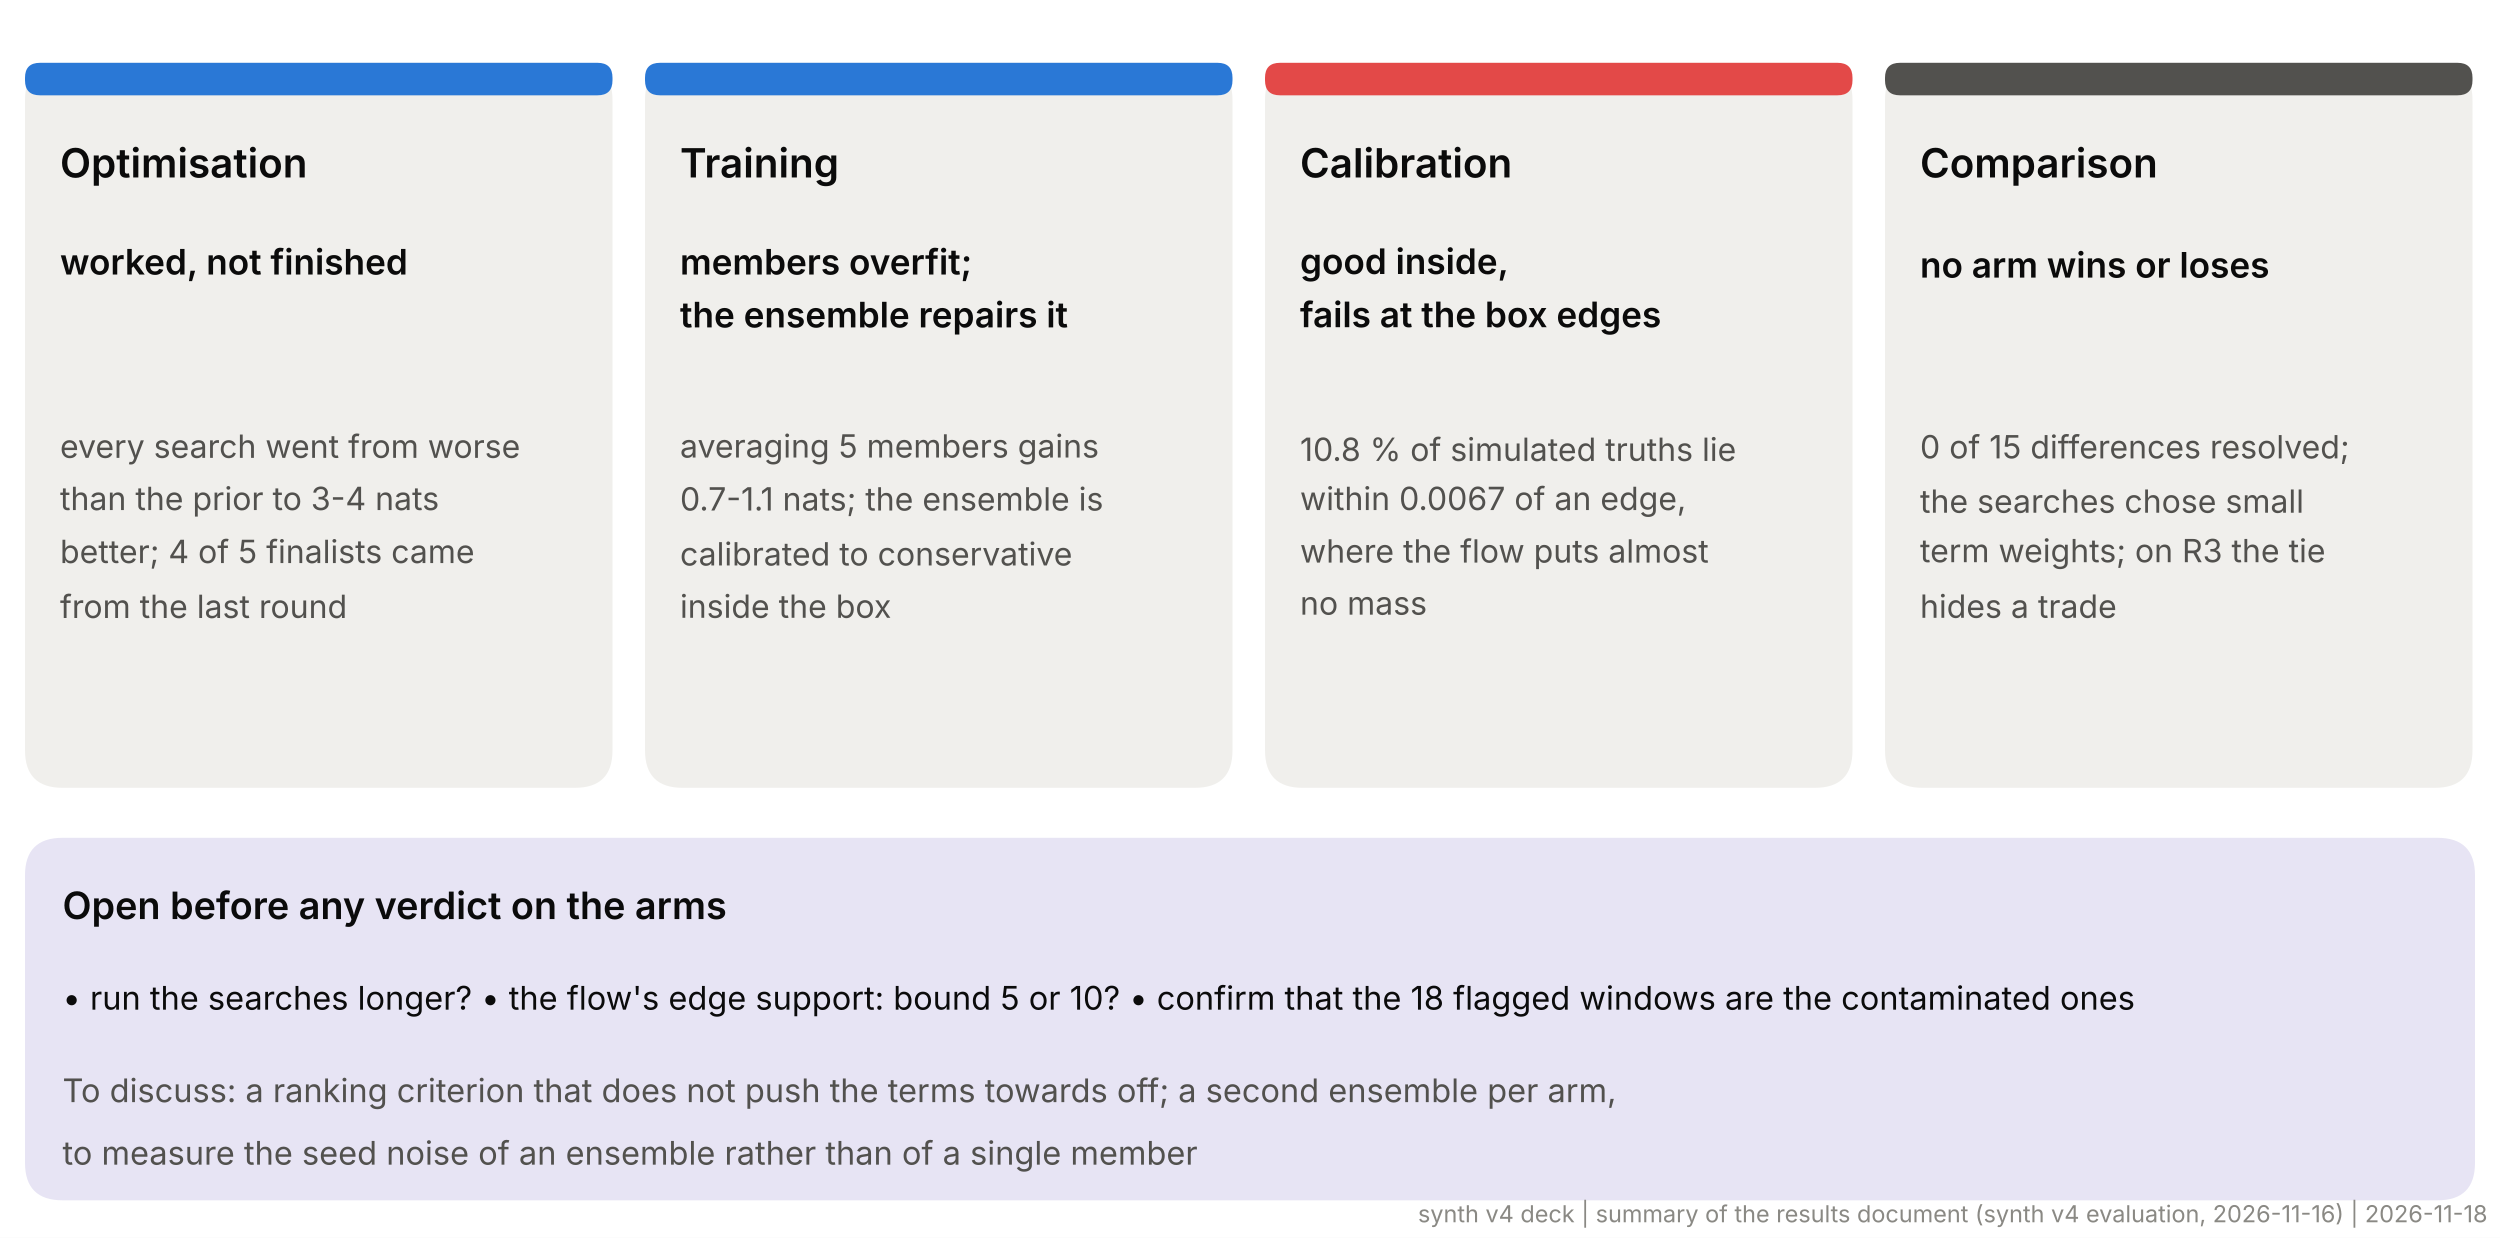
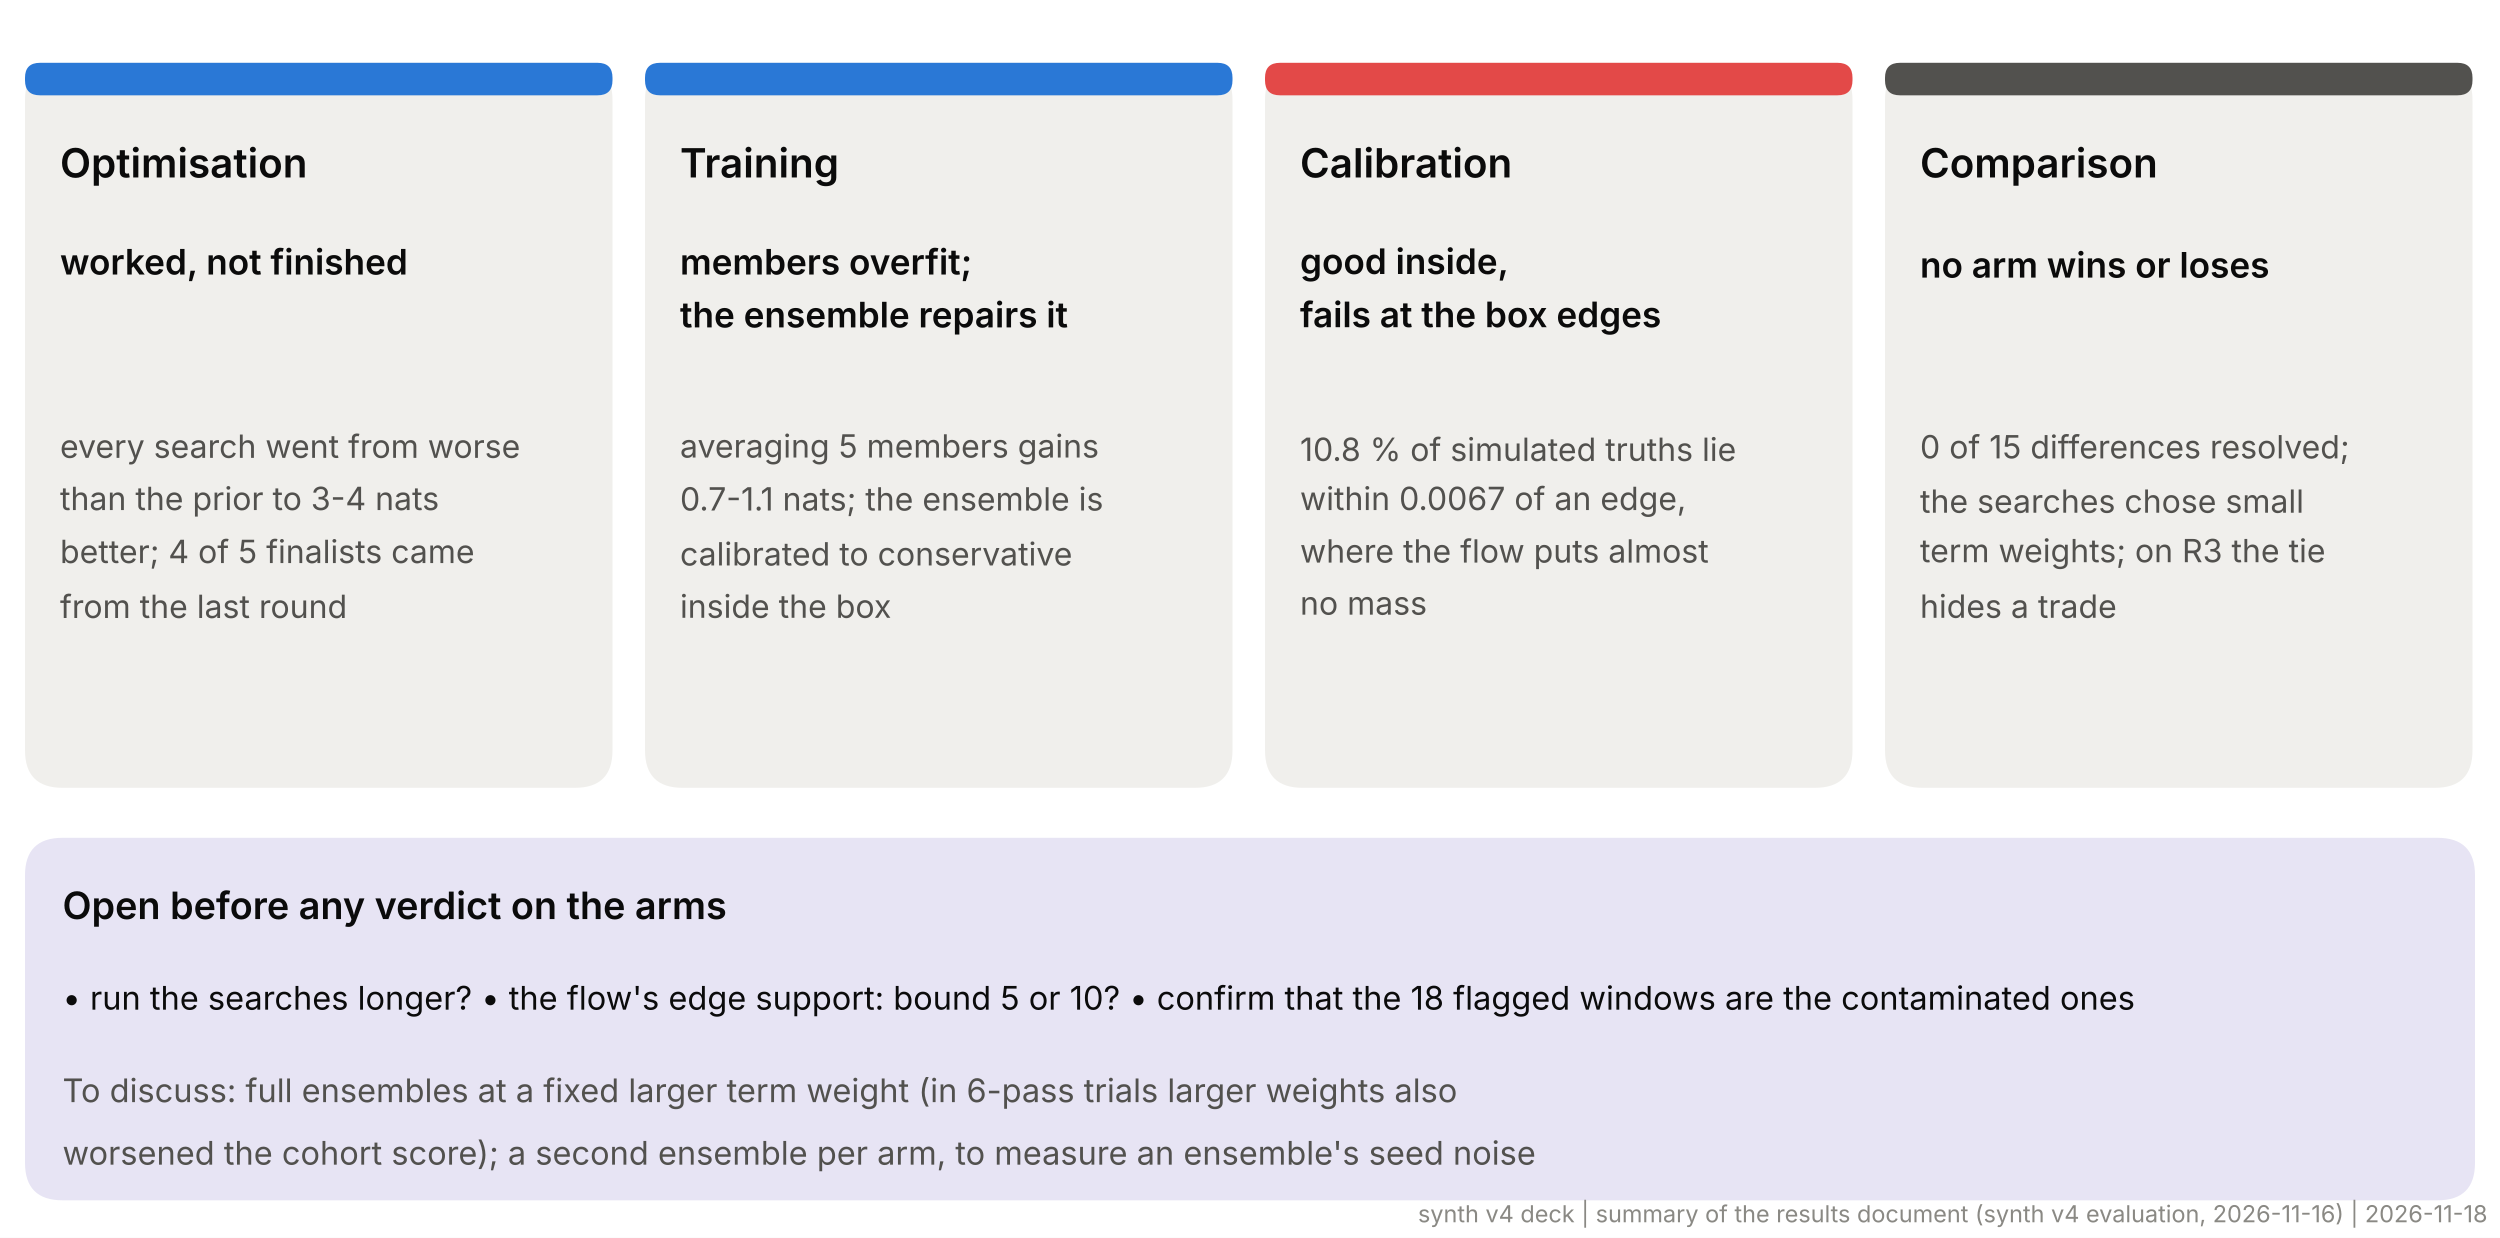
<svg xmlns="http://www.w3.org/2000/svg" width="959.76pt" height="475.2pt" viewBox="0 0 959.76 475.2" version="1.1">
  <defs>
    <style type="text/css">*{stroke-linejoin: round; stroke-linecap: butt}</style>
  </defs>
  <g id="figure_1">
    <g id="patch_1">
      <path d="M 0 475.2  L 959.76 475.2  L 959.76 0  L 0 0  z " style="fill: #ffffff" />
    </g>
    <g id="axes_1">
      <g id="patch_2">
-         <path d="M 23.994 302.443  L 220.745 302.443  Q 235.141 302.443 235.141 288.047  L 235.141 38.509  Q 235.141 24.113 220.745 24.113  L 23.994 24.113  Q 9.598 24.113 9.598 38.509  L 9.598 288.047  Q 9.598 302.443 23.994 302.443  z " clip-path="url(#pc1b8a1be2f)" style="fill: #f0efec" />
+         <path d="M 23.994 302.443  L 220.745 302.443  Q 235.141 302.443 235.141 288.047  L 235.141 38.509  Q 235.141 24.113 220.745 24.113  L 23.994 24.113  Q 9.598 24.113 9.598 38.509  L 9.598 288.047  Q 9.598 302.443 23.994 302.443  z " clip-path="url(#p7c5c28f16e)" style="fill: #f0efec" />
      </g>
      <g id="patch_3">
-         <path d="M 15.356 36.59  L 229.383 36.59  Q 235.141 36.59 235.141 30.831  L 235.141 29.871  Q 235.141 24.113 229.383 24.113  L 15.356 24.113  Q 9.598 24.113 9.598 29.871  L 9.598 30.831  Q 9.598 36.59 15.356 36.59  z " clip-path="url(#pc1b8a1be2f)" style="fill: #2a78d6" />
+         <path d="M 15.356 36.59  L 229.383 36.59  Q 235.141 36.59 235.141 30.831  L 235.141 29.871  Q 235.141 24.113 229.383 24.113  L 15.356 24.113  Q 9.598 24.113 9.598 29.871  L 9.598 30.831  Q 9.598 36.59 15.356 36.59  z " clip-path="url(#p7c5c28f16e)" style="fill: #2a78d6" />
      </g>
      <g id="patch_4">
-         <path d="M 262.014 302.443  L 458.765 302.443  Q 473.162 302.443 473.162 288.047  L 473.162 38.509  Q 473.162 24.113 458.765 24.113  L 262.014 24.113  Q 247.618 24.113 247.618 38.509  L 247.618 288.047  Q 247.618 302.443 262.014 302.443  z " clip-path="url(#pc1b8a1be2f)" style="fill: #f0efec" />
+         <path d="M 262.014 302.443  L 458.765 302.443  Q 473.162 302.443 473.162 288.047  L 473.162 38.509  Q 473.162 24.113 458.765 24.113  L 262.014 24.113  Q 247.618 24.113 247.618 38.509  L 247.618 288.047  Q 247.618 302.443 262.014 302.443  z " clip-path="url(#p7c5c28f16e)" style="fill: #f0efec" />
      </g>
      <g id="patch_5">
-         <path d="M 253.377 36.59  L 467.403 36.59  Q 473.162 36.59 473.162 30.831  L 473.162 29.871  Q 473.162 24.113 467.403 24.113  L 253.377 24.113  Q 247.618 24.113 247.618 29.871  L 247.618 30.831  Q 247.618 36.59 253.377 36.59  z " clip-path="url(#pc1b8a1be2f)" style="fill: #2a78d6" />
+         <path d="M 253.377 36.59  L 467.403 36.59  Q 473.162 36.59 473.162 30.831  L 473.162 29.871  Q 473.162 24.113 467.403 24.113  L 253.377 24.113  Q 247.618 24.113 247.618 29.871  L 247.618 30.831  Q 247.618 36.59 253.377 36.59  z " clip-path="url(#p7c5c28f16e)" style="fill: #2a78d6" />
      </g>
      <g id="patch_6">
-         <path d="M 500.035 302.443  L 696.786 302.443  Q 711.182 302.443 711.182 288.047  L 711.182 38.509  Q 711.182 24.113 696.786 24.113  L 500.035 24.113  Q 485.639 24.113 485.639 38.509  L 485.639 288.047  Q 485.639 302.443 500.035 302.443  z " clip-path="url(#pc1b8a1be2f)" style="fill: #f0efec" />
+         <path d="M 500.035 302.443  L 696.786 302.443  Q 711.182 302.443 711.182 288.047  L 711.182 38.509  Q 711.182 24.113 696.786 24.113  L 500.035 24.113  Q 485.639 24.113 485.639 38.509  L 485.639 288.047  Q 485.639 302.443 500.035 302.443  z " clip-path="url(#p7c5c28f16e)" style="fill: #f0efec" />
      </g>
      <g id="patch_7">
-         <path d="M 491.397 36.59  L 705.424 36.59  Q 711.182 36.59 711.182 30.831  L 711.182 29.871  Q 711.182 24.113 705.424 24.113  L 491.397 24.113  Q 485.639 24.113 485.639 29.871  L 485.639 30.831  Q 485.639 36.59 491.397 36.59  z " clip-path="url(#pc1b8a1be2f)" style="fill: #e34948" />
+         <path d="M 491.397 36.59  L 705.424 36.59  Q 711.182 36.59 711.182 30.831  L 711.182 29.871  Q 711.182 24.113 705.424 24.113  L 491.397 24.113  Q 485.639 24.113 485.639 29.871  L 485.639 30.831  Q 485.639 36.59 491.397 36.59  z " clip-path="url(#p7c5c28f16e)" style="fill: #e34948" />
      </g>
      <g id="patch_8">
-         <path d="M 738.055 302.443  L 934.806 302.443  Q 949.203 302.443 949.203 288.047  L 949.203 38.509  Q 949.203 24.113 934.806 24.113  L 738.055 24.113  Q 723.659 24.113 723.659 38.509  L 723.659 288.047  Q 723.659 302.443 738.055 302.443  z " clip-path="url(#pc1b8a1be2f)" style="fill: #f0efec" />
+         <path d="M 738.055 302.443  L 934.806 302.443  Q 949.203 302.443 949.203 288.047  L 949.203 38.509  Q 949.203 24.113 934.806 24.113  L 738.055 24.113  Q 723.659 24.113 723.659 38.509  L 723.659 288.047  Q 723.659 302.443 738.055 302.443  z " clip-path="url(#p7c5c28f16e)" style="fill: #f0efec" />
      </g>
      <g id="patch_9">
-         <path d="M 729.418 36.59  L 943.444 36.59  Q 949.203 36.59 949.203 30.831  L 949.203 29.871  Q 949.203 24.113 943.444 24.113  L 729.418 24.113  Q 723.659 24.113 723.659 29.871  L 723.659 30.831  Q 723.659 36.59 729.418 36.59  z " clip-path="url(#pc1b8a1be2f)" style="fill: #52514e" />
+         <path d="M 729.418 36.59  L 943.444 36.59  Q 949.203 36.59 949.203 30.831  L 949.203 29.871  Q 949.203 24.113 943.444 24.113  L 729.418 24.113  Q 723.659 24.113 723.659 29.871  L 723.659 30.831  Q 723.659 36.59 729.418 36.59  z " clip-path="url(#p7c5c28f16e)" style="fill: #52514e" />
      </g>
      <g id="patch_10">
-         <path d="M 23.994 460.804  L 935.766 460.804  Q 950.162 460.804 950.162 446.407  L 950.162 336.035  Q 950.162 321.638 935.766 321.638  L 23.994 321.638  Q 9.598 321.638 9.598 336.035  L 9.598 446.407  Q 9.598 460.804 23.994 460.804  z " clip-path="url(#pc1b8a1be2f)" style="fill: #e7e4f4" />
+         <path d="M 23.994 460.804  L 935.766 460.804  Q 950.162 460.804 950.162 446.407  L 950.162 336.035  Q 950.162 321.638 935.766 321.638  L 23.994 321.638  Q 9.598 321.638 9.598 336.035  L 9.598 446.407  Q 9.598 460.804 23.994 460.804  z " clip-path="url(#p7c5c28f16e)" style="fill: #e7e4f4" />
      </g>
      <g id="text_1">
        <text style="font-weight: 600; font-size: 15.5px; font-family: 'Inter'; text-anchor: start; fill: #0b0b0b" x="23.034" y="68.142" transform="rotate(-0 23.03424 68.14163)">Optimisation</text>
      </g>
      <g id="text_2">
        <text style="font-weight: 600; font-size: 13.5px; font-family: 'Inter'; text-anchor: start; fill: #0b0b0b" x="23.034" y="105.387" transform="rotate(-0 23.03424 105.3873)">worked, not finished</text>
      </g>
      <g id="text_3">
        <text style="font-size: 12.3px; font-family: 'Inter'; fill: #52514e" transform="translate(23.03424 175.7695)">every search went from worse</text>
        <text style="font-size: 12.3px; font-family: 'Inter'; fill: #52514e" transform="translate(23.03424 195.8215)">than the prior to 3-4 nats</text>
        <text style="font-size: 12.3px; font-family: 'Inter'; fill: #52514e" transform="translate(23.03424 216.1531)">better; 4 of 5 finalists came</text>
        <text style="font-size: 12.3px; font-family: 'Inter'; fill: #52514e" transform="translate(23.03424 237.2449)">from the last round</text>
      </g>
      <g id="text_4">
        <text style="font-weight: 600; font-size: 15.5px; font-family: 'Inter'; text-anchor: start; fill: #0b0b0b" x="261.055" y="68.142" transform="rotate(-0 261.0547 68.14163)">Training</text>
      </g>
      <g id="text_5">
        <text style="font-weight: 600; font-size: 13.5px; font-family: 'Inter'; fill: #0b0b0b" transform="translate(261.0547 105.3873)">members overfit;</text>
        <text style="font-weight: 600; font-size: 13.5px; font-family: 'Inter'; fill: #0b0b0b" transform="translate(261.0547 125.6905)">the ensemble repairs it</text>
      </g>
      <g id="text_6">
        <text style="font-size: 12.3px; font-family: 'Inter'; fill: #52514e" transform="translate(261.0547 175.658)">averaging 5 members gains</text>
        <text style="font-size: 12.3px; font-family: 'Inter'; fill: #52514e" transform="translate(261.0547 195.9983)">0.7-1.1 nats; the ensemble is</text>
        <text style="font-size: 12.3px; font-family: 'Inter'; fill: #52514e" transform="translate(261.0547 217.0901)">calibrated to conservative</text>
        <text style="font-size: 12.3px; font-family: 'Inter'; fill: #52514e" transform="translate(261.0547 237.1872)">inside the box</text>
      </g>
      <g id="text_7">
        <text style="font-weight: 600; font-size: 15.5px; font-family: 'Inter'; text-anchor: start; fill: #0b0b0b" x="499.075" y="68.142" transform="rotate(-0 499.0752 68.14163)">Calibration</text>
      </g>
      <g id="text_8">
        <text style="font-weight: 600; font-size: 13.5px; font-family: 'Inter'; fill: #0b0b0b" transform="translate(499.0752 105.1933)">good inside,</text>
        <text style="font-weight: 600; font-size: 13.5px; font-family: 'Inter'; fill: #0b0b0b" transform="translate(499.0752 125.6114)">fails at the box edges</text>
      </g>
      <g id="text_9">
        <text style="font-size: 12.3px; font-family: 'Inter'; fill: #52514e" transform="translate(499.0752 176.9611)">10.8 % of simulated truths lie</text>
        <text style="font-size: 12.3px; font-family: 'Inter'; fill: #52514e" transform="translate(499.0752 195.8129)">within 0.0067 of an edge,</text>
        <text style="font-size: 12.3px; font-family: 'Inter'; fill: #52514e" transform="translate(499.0752 215.9763)">where the flow puts almost</text>
        <text style="font-size: 12.3px; font-family: 'Inter'; fill: #52514e" transform="translate(499.0752 235.9774)">no mass</text>
      </g>
      <g id="text_10">
        <text style="font-weight: 600; font-size: 15.5px; font-family: 'Inter'; text-anchor: start; fill: #0b0b0b" x="737.096" y="68.142" transform="rotate(-0 737.0957 68.14163)">Comparison</text>
      </g>
      <g id="text_11">
        <text style="font-weight: 600; font-size: 13.5px; font-family: 'Inter'; text-anchor: start; fill: #0b0b0b" x="737.096" y="106.574" transform="rotate(-0 737.0957 106.5739)">no arm wins or loses</text>
      </g>
      <g id="text_12">
        <text style="font-size: 12.3px; font-family: 'Inter'; fill: #52514e" transform="translate(737.0957 175.9703)">0 of 15 differences resolved;</text>
        <text style="font-size: 12.3px; font-family: 'Inter'; fill: #52514e" transform="translate(737.0957 196.8516)">the searches chose small</text>
        <text style="font-size: 12.3px; font-family: 'Inter'; fill: #52514e" transform="translate(737.0957 215.8408)">term weights; on R3 the tie</text>
        <text style="font-size: 12.3px; font-family: 'Inter'; fill: #52514e" transform="translate(737.0957 237.1815)">hides a trade</text>
      </g>
      <g id="text_13">
        <text style="font-weight: 600; font-size: 14.5px; font-family: 'Inter'; text-anchor: start; fill: #0b0b0b" x="23.994" y="352.827" transform="rotate(-0 23.994 352.8266)">Open before any verdict on the arms</text>
      </g>
      <g id="text_14">
        <text style="font-size: 12.5px; font-family: 'Inter'; text-anchor: start; fill: #0b0b0b" x="23.994" y="387.61" transform="rotate(-0 23.994 387.6102)">• run the searches longer?   • the flow's edge support: bound 5 or 10?   • confirm that the 18 flagged windows are the contaminated ones</text>
      </g>
      <g id="text_15">
-         <text style="font-size: 12.5px; font-family: 'Inter'; text-anchor: start; fill: #52514e" x="23.994" y="423.121" transform="rotate(-0 23.994 423.1213)">To discuss: a ranking criterion that does not push the terms towards off; a second ensemble per arm,</text>
+         <text style="font-size: 12.5px; font-family: 'Inter'; text-anchor: start; fill: #52514e" x="23.994" y="423.121" transform="rotate(-0 23.994 423.1213)">To discuss: full ensembles at a fixed larger term weight (in 6-pass trials larger weights also</text>
      </g>
      <g id="text_16">
-         <text style="font-size: 12.5px; font-family: 'Inter'; text-anchor: start; fill: #52514e" x="23.994" y="447.115" transform="rotate(-0 23.994 447.1153)">to measure the seed noise of an ensemble rather than of a single member</text>
+         <text style="font-size: 12.5px; font-family: 'Inter'; text-anchor: start; fill: #52514e" x="23.994" y="447.115" transform="rotate(-0 23.994 447.1153)">worsened the cohort score); a second ensemble per arm, to measure an ensemble's seed noise</text>
      </g>
    </g>
    <g id="text_17">
      <text style="font-size: 9px; font-family: 'Inter'; text-anchor: end; fill: #8a8984" x="954.961" y="469.228" transform="rotate(-0 954.9612 469.2275)">synth v4 deck | summary of the results document (synth v4 evaluation, 2026-11-16) | 2026-11-18</text>
    </g>
  </g>
  <defs>
-     <clipPath id="pc1b8a1be2f">
+     <clipPath id="p7c5c28f16e">
      <rect x="0" y="0" width="959.76" height="475.2" />
    </clipPath>
  </defs>
</svg>
